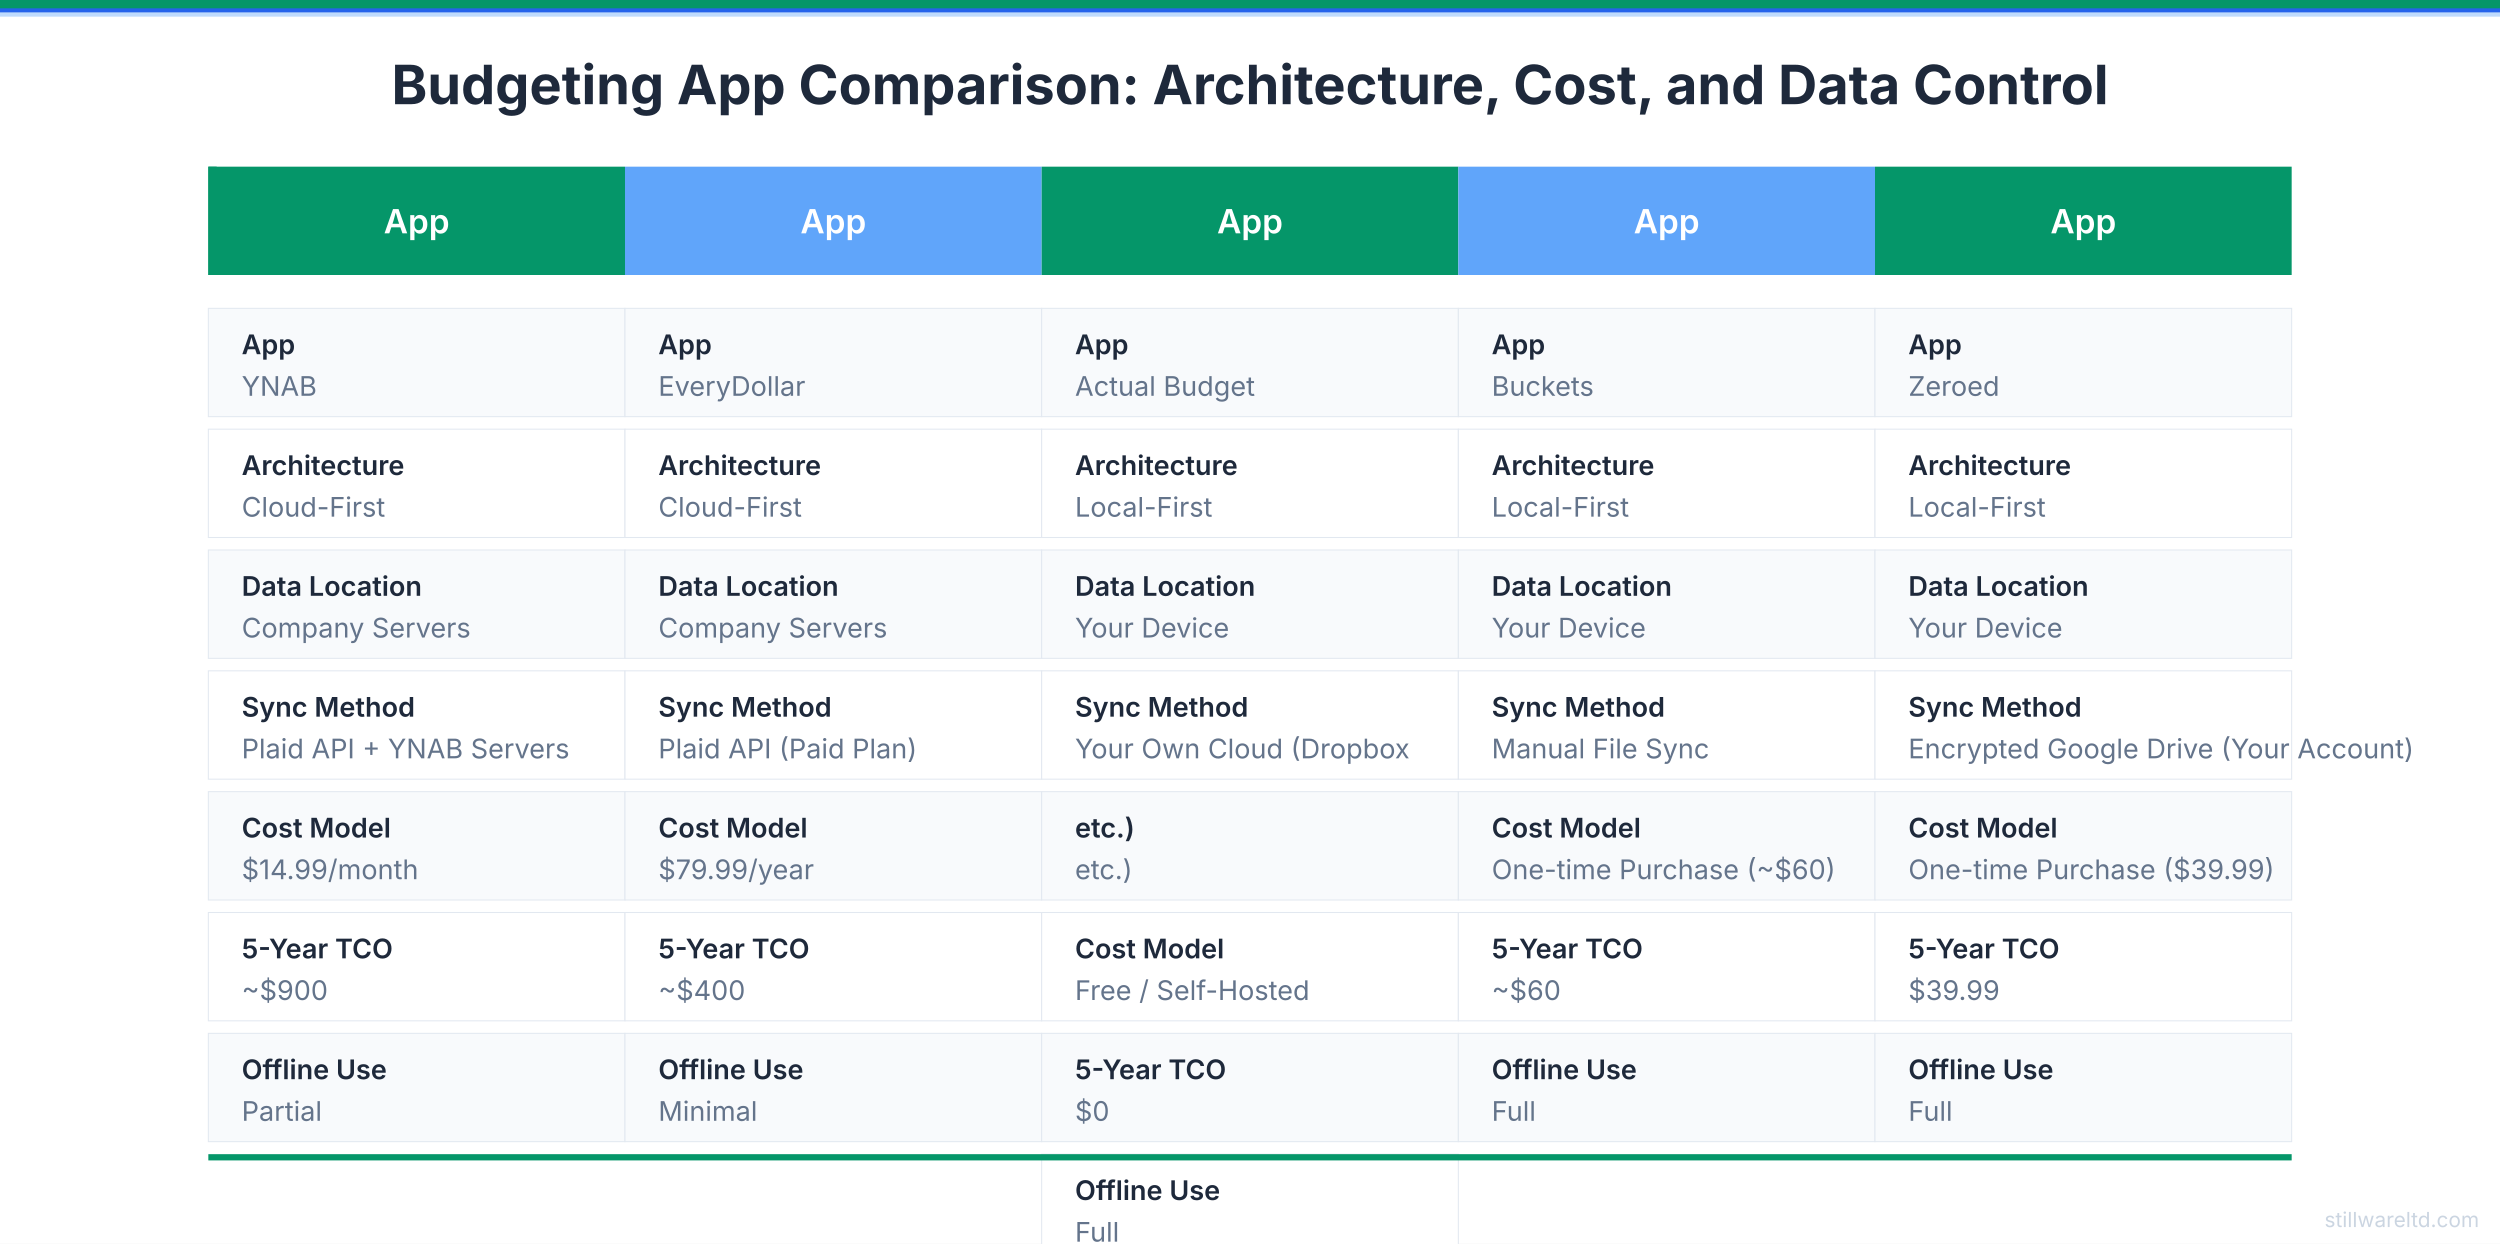
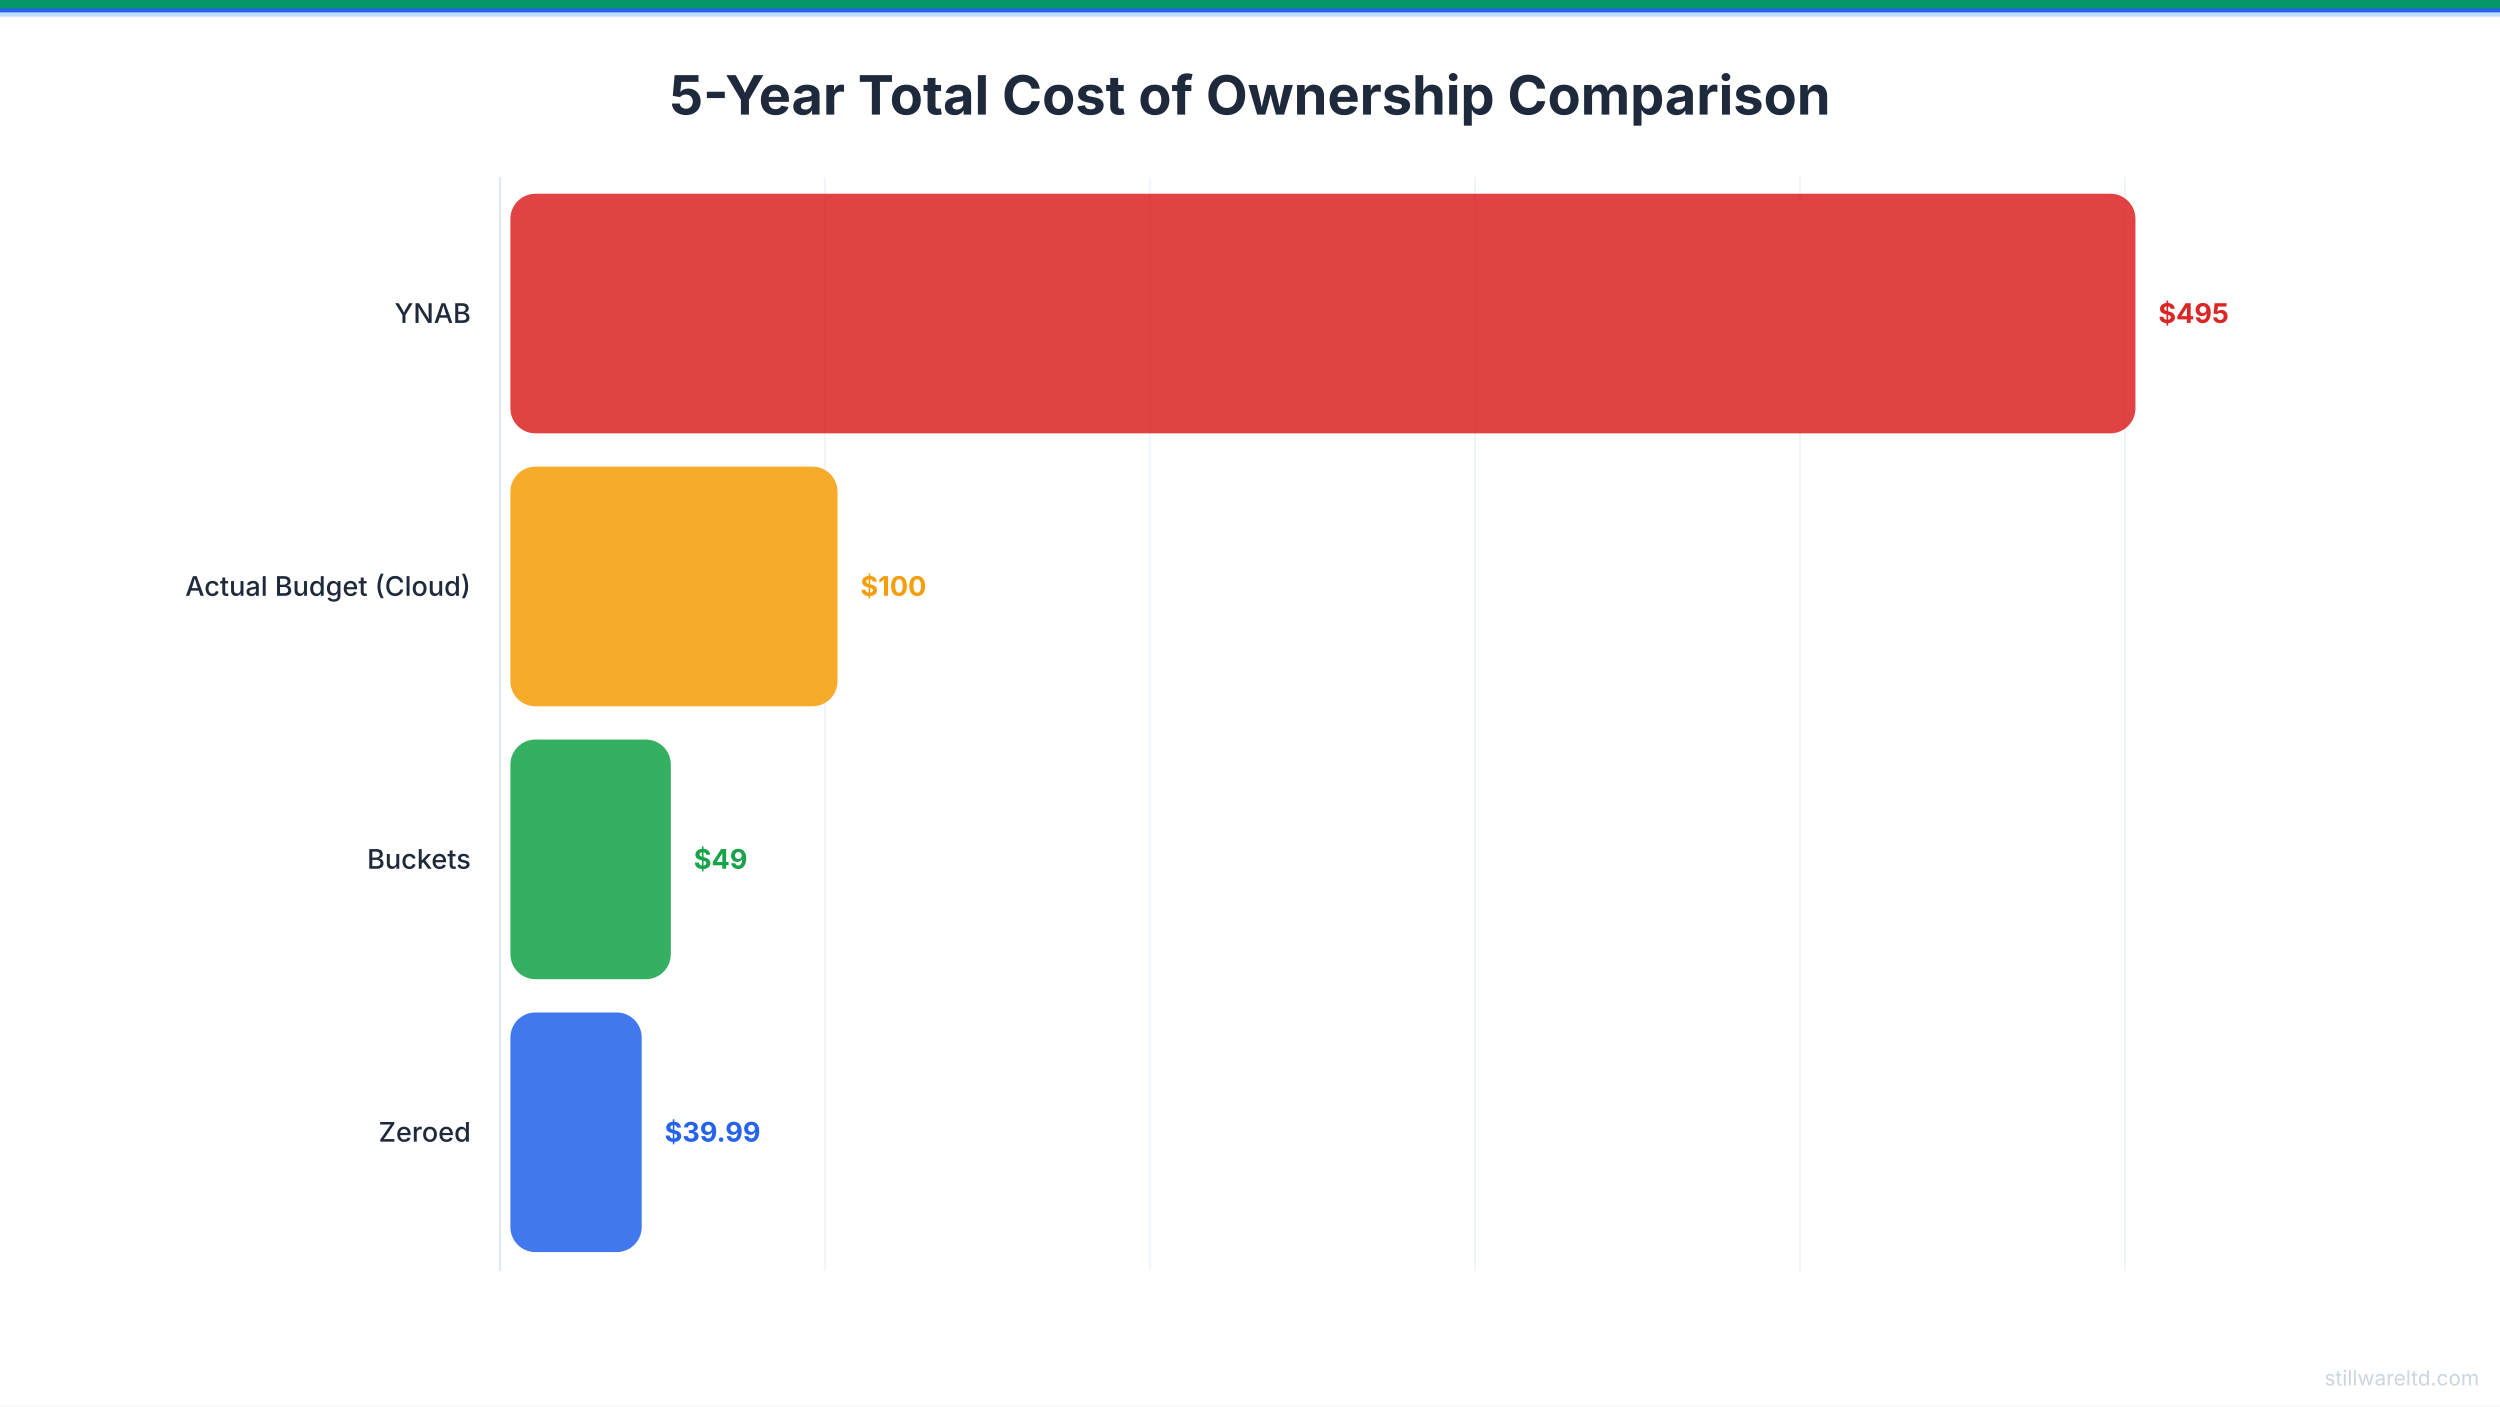
- <svg xmlns="http://www.w3.org/2000/svg" viewBox="0 0 1200 597" width="1200" height="597">
+ <svg xmlns="http://www.w3.org/2000/svg" viewBox="0 0 1200 675" width="1200" height="675">
  <style>
    text { font-family: Inter, system-ui, -apple-system, sans-serif; }
  </style>
-   <rect width="1200" height="597" fill="#ffffff" />
+   <rect width="1200" height="675" fill="#ffffff" />
  <rect width="1200" height="6" fill="#2563eb" />
  <rect y="6" width="1200" height="2" fill="#60a5fa" opacity="0.4" />
  <rect width="1200" height="4" fill="#059669" />
-   <text x="600" y="50" text-anchor="middle" font-size="26" font-weight="700" fill="#1e293b">Budgeting App Comparison: Architecture, Cost, and Data Control</text>
-   <rect x="100" y="80" width="200" height="52" fill="#059669" />
-   <rect x="100" y="80" width="4" height="52" fill="#059669" />
-   <text x="200" y="112" text-anchor="middle" font-size="16" font-weight="600" fill="#ffffff">App</text>
-   <rect x="100" y="148" width="200" height="52" fill="#f8fafc" stroke="#e2e8f0" stroke-width="0.5" />
-   <text x="116" y="170" font-size="13" font-weight="600" fill="#1e293b">App</text>
-   <text x="116" y="190" font-size="13" fill="#64748b">YNAB</text>
-   <rect x="100" y="206" width="200" height="52" fill="#ffffff" stroke="#e2e8f0" stroke-width="0.5" />
-   <text x="116" y="228" font-size="13" font-weight="600" fill="#1e293b">Architecture</text>
-   <text x="116" y="248" font-size="13" fill="#64748b">Cloud-First</text>
-   <rect x="100" y="264" width="200" height="52" fill="#f8fafc" stroke="#e2e8f0" stroke-width="0.5" />
-   <text x="116" y="286" font-size="13" font-weight="600" fill="#1e293b">Data Location</text>
-   <text x="116" y="306" font-size="13" fill="#64748b">Company Servers</text>
-   <rect x="100" y="322" width="200" height="52" fill="#ffffff" stroke="#e2e8f0" stroke-width="0.5" />
-   <text x="116" y="344" font-size="13" font-weight="600" fill="#1e293b">Sync Method</text>
-   <text x="116" y="364" font-size="13" fill="#64748b">Plaid API + YNAB Servers</text>
-   <rect x="100" y="380" width="200" height="52" fill="#f8fafc" stroke="#e2e8f0" stroke-width="0.5" />
-   <text x="116" y="402" font-size="13" font-weight="600" fill="#1e293b">Cost Model</text>
-   <text x="116" y="422" font-size="13" fill="#64748b">$14.99/month</text>
-   <rect x="100" y="438" width="200" height="52" fill="#ffffff" stroke="#e2e8f0" stroke-width="0.5" />
-   <text x="116" y="460" font-size="13" font-weight="600" fill="#1e293b">5-Year TCO</text>
-   <text x="116" y="480" font-size="13" fill="#64748b">~$900</text>
-   <rect x="100" y="496" width="200" height="52" fill="#f8fafc" stroke="#e2e8f0" stroke-width="0.5" />
-   <text x="116" y="518" font-size="13" font-weight="600" fill="#1e293b">Offline Use</text>
-   <text x="116" y="538" font-size="13" fill="#64748b">Partial</text>
-   <rect x="300" y="80" width="200" height="52" fill="#60a5fa" />
-   <text x="400" y="112" text-anchor="middle" font-size="16" font-weight="600" fill="#ffffff">App</text>
-   <rect x="300" y="148" width="200" height="52" fill="#f8fafc" stroke="#e2e8f0" stroke-width="0.5" />
-   <text x="316" y="170" font-size="13" font-weight="600" fill="#1e293b">App</text>
-   <text x="316" y="190" font-size="13" fill="#64748b">EveryDollar</text>
-   <rect x="300" y="206" width="200" height="52" fill="#ffffff" stroke="#e2e8f0" stroke-width="0.5" />
-   <text x="316" y="228" font-size="13" font-weight="600" fill="#1e293b">Architecture</text>
-   <text x="316" y="248" font-size="13" fill="#64748b">Cloud-First</text>
-   <rect x="300" y="264" width="200" height="52" fill="#f8fafc" stroke="#e2e8f0" stroke-width="0.5" />
-   <text x="316" y="286" font-size="13" font-weight="600" fill="#1e293b">Data Location</text>
-   <text x="316" y="306" font-size="13" fill="#64748b">Company Servers</text>
-   <rect x="300" y="322" width="200" height="52" fill="#ffffff" stroke="#e2e8f0" stroke-width="0.5" />
-   <text x="316" y="344" font-size="13" font-weight="600" fill="#1e293b">Sync Method</text>
-   <text x="316" y="364" font-size="13" fill="#64748b">Plaid API (Paid Plan)</text>
-   <rect x="300" y="380" width="200" height="52" fill="#f8fafc" stroke="#e2e8f0" stroke-width="0.5" />
-   <text x="316" y="402" font-size="13" font-weight="600" fill="#1e293b">Cost Model</text>
-   <text x="316" y="422" font-size="13" fill="#64748b">$79.99/year</text>
-   <rect x="300" y="438" width="200" height="52" fill="#ffffff" stroke="#e2e8f0" stroke-width="0.5" />
-   <text x="316" y="460" font-size="13" font-weight="600" fill="#1e293b">5-Year TCO</text>
-   <text x="316" y="480" font-size="13" fill="#64748b">~$400</text>
-   <rect x="300" y="496" width="200" height="52" fill="#f8fafc" stroke="#e2e8f0" stroke-width="0.5" />
-   <text x="316" y="518" font-size="13" font-weight="600" fill="#1e293b">Offline Use</text>
-   <text x="316" y="538" font-size="13" fill="#64748b">Minimal</text>
-   <rect x="500" y="80" width="200" height="52" fill="#059669" />
-   <text x="600" y="112" text-anchor="middle" font-size="16" font-weight="600" fill="#ffffff">App</text>
-   <rect x="500" y="148" width="200" height="52" fill="#f8fafc" stroke="#e2e8f0" stroke-width="0.5" />
-   <text x="516" y="170" font-size="13" font-weight="600" fill="#1e293b">App</text>
-   <text x="516" y="190" font-size="13" fill="#64748b">Actual Budget</text>
-   <rect x="500" y="206" width="200" height="52" fill="#ffffff" stroke="#e2e8f0" stroke-width="0.5" />
-   <text x="516" y="228" font-size="13" font-weight="600" fill="#1e293b">Architecture</text>
-   <text x="516" y="248" font-size="13" fill="#64748b">Local-First</text>
-   <rect x="500" y="264" width="200" height="52" fill="#f8fafc" stroke="#e2e8f0" stroke-width="0.5" />
-   <text x="516" y="286" font-size="13" font-weight="600" fill="#1e293b">Data Location</text>
-   <text x="516" y="306" font-size="13" fill="#64748b">Your Device</text>
-   <rect x="500" y="322" width="200" height="52" fill="#ffffff" stroke="#e2e8f0" stroke-width="0.5" />
-   <text x="516" y="344" font-size="13" font-weight="600" fill="#1e293b">Sync Method</text>
-   <text x="516" y="364" font-size="13" fill="#64748b">Your Own Cloud (Dropbox</text>
-   <rect x="500" y="380" width="200" height="52" fill="#f8fafc" stroke="#e2e8f0" stroke-width="0.5" />
-   <text x="516" y="402" font-size="13" font-weight="600" fill="#1e293b">etc.)</text>
-   <text x="516" y="422" font-size="13" fill="#64748b">etc.)</text>
-   <rect x="500" y="438" width="200" height="52" fill="#ffffff" stroke="#e2e8f0" stroke-width="0.5" />
-   <text x="516" y="460" font-size="13" font-weight="600" fill="#1e293b">Cost Model</text>
-   <text x="516" y="480" font-size="13" fill="#64748b">Free / Self-Hosted</text>
-   <rect x="500" y="496" width="200" height="52" fill="#f8fafc" stroke="#e2e8f0" stroke-width="0.5" />
-   <text x="516" y="518" font-size="13" font-weight="600" fill="#1e293b">5-Year TCO</text>
-   <text x="516" y="538" font-size="13" fill="#64748b">$0</text>
-   <rect x="500" y="554" width="200" height="52" fill="#ffffff" stroke="#e2e8f0" stroke-width="0.5" />
-   <text x="516" y="576" font-size="13" font-weight="600" fill="#1e293b">Offline Use</text>
-   <text x="516" y="596" font-size="13" fill="#64748b">Full</text>
-   <rect x="700" y="80" width="200" height="52" fill="#60a5fa" />
-   <text x="800" y="112" text-anchor="middle" font-size="16" font-weight="600" fill="#ffffff">App</text>
-   <rect x="700" y="148" width="200" height="52" fill="#f8fafc" stroke="#e2e8f0" stroke-width="0.5" />
-   <text x="716" y="170" font-size="13" font-weight="600" fill="#1e293b">App</text>
-   <text x="716" y="190" font-size="13" fill="#64748b">Buckets</text>
-   <rect x="700" y="206" width="200" height="52" fill="#ffffff" stroke="#e2e8f0" stroke-width="0.5" />
-   <text x="716" y="228" font-size="13" font-weight="600" fill="#1e293b">Architecture</text>
-   <text x="716" y="248" font-size="13" fill="#64748b">Local-First</text>
-   <rect x="700" y="264" width="200" height="52" fill="#f8fafc" stroke="#e2e8f0" stroke-width="0.5" />
-   <text x="716" y="286" font-size="13" font-weight="600" fill="#1e293b">Data Location</text>
-   <text x="716" y="306" font-size="13" fill="#64748b">Your Device</text>
-   <rect x="700" y="322" width="200" height="52" fill="#ffffff" stroke="#e2e8f0" stroke-width="0.5" />
-   <text x="716" y="344" font-size="13" font-weight="600" fill="#1e293b">Sync Method</text>
-   <text x="716" y="364" font-size="13" fill="#64748b">Manual File Sync</text>
-   <rect x="700" y="380" width="200" height="52" fill="#f8fafc" stroke="#e2e8f0" stroke-width="0.5" />
-   <text x="716" y="402" font-size="13" font-weight="600" fill="#1e293b">Cost Model</text>
-   <text x="716" y="422" font-size="13" fill="#64748b">One-time Purchase (~$60)</text>
-   <rect x="700" y="438" width="200" height="52" fill="#ffffff" stroke="#e2e8f0" stroke-width="0.5" />
-   <text x="716" y="460" font-size="13" font-weight="600" fill="#1e293b">5-Year TCO</text>
-   <text x="716" y="480" font-size="13" fill="#64748b">~$60</text>
-   <rect x="700" y="496" width="200" height="52" fill="#f8fafc" stroke="#e2e8f0" stroke-width="0.5" />
-   <text x="716" y="518" font-size="13" font-weight="600" fill="#1e293b">Offline Use</text>
-   <text x="716" y="538" font-size="13" fill="#64748b">Full</text>
-   <rect x="900" y="80" width="200" height="52" fill="#059669" />
-   <text x="1000" y="112" text-anchor="middle" font-size="16" font-weight="600" fill="#ffffff">App</text>
-   <rect x="900" y="148" width="200" height="52" fill="#f8fafc" stroke="#e2e8f0" stroke-width="0.5" />
-   <text x="916" y="170" font-size="13" font-weight="600" fill="#1e293b">App</text>
-   <text x="916" y="190" font-size="13" fill="#64748b">Zeroed</text>
-   <rect x="900" y="206" width="200" height="52" fill="#ffffff" stroke="#e2e8f0" stroke-width="0.5" />
-   <text x="916" y="228" font-size="13" font-weight="600" fill="#1e293b">Architecture</text>
-   <text x="916" y="248" font-size="13" fill="#64748b">Local-First</text>
-   <rect x="900" y="264" width="200" height="52" fill="#f8fafc" stroke="#e2e8f0" stroke-width="0.5" />
-   <text x="916" y="286" font-size="13" font-weight="600" fill="#1e293b">Data Location</text>
-   <text x="916" y="306" font-size="13" fill="#64748b">Your Device</text>
-   <rect x="900" y="322" width="200" height="52" fill="#ffffff" stroke="#e2e8f0" stroke-width="0.5" />
-   <text x="916" y="344" font-size="13" font-weight="600" fill="#1e293b">Sync Method</text>
-   <text x="916" y="364" font-size="13" fill="#64748b">Encrypted Google Drive (Your Account)</text>
-   <rect x="900" y="380" width="200" height="52" fill="#f8fafc" stroke="#e2e8f0" stroke-width="0.5" />
-   <text x="916" y="402" font-size="13" font-weight="600" fill="#1e293b">Cost Model</text>
-   <text x="916" y="422" font-size="13" fill="#64748b">One-time Purchase ($39.99)</text>
-   <rect x="900" y="438" width="200" height="52" fill="#ffffff" stroke="#e2e8f0" stroke-width="0.5" />
-   <text x="916" y="460" font-size="13" font-weight="600" fill="#1e293b">5-Year TCO</text>
-   <text x="916" y="480" font-size="13" fill="#64748b">$39.99</text>
-   <rect x="900" y="496" width="200" height="52" fill="#f8fafc" stroke="#e2e8f0" stroke-width="0.5" />
-   <text x="916" y="518" font-size="13" font-weight="600" fill="#1e293b">Offline Use</text>
-   <text x="916" y="538" font-size="13" fill="#64748b">Full</text>
-   <rect x="100" y="554" width="1000" height="3" fill="#059669" />
-   <text x="1190" y="589" text-anchor="end" font-size="10" fill="#cbd5e1">stillwareltd.com</text>
+   <text x="600" y="55" text-anchor="middle" font-size="26" font-weight="700" fill="#1e293b">5-Year Total Cost of Ownership Comparison</text>
+   <line x1="240" y1="85" x2="240" y2="610" stroke="#e2e8f0" stroke-width="1" />
+   <line x1="396" y1="85" x2="396" y2="610" stroke="#f1f5f9" stroke-width="1" />
+   <line x1="552" y1="85" x2="552" y2="610" stroke="#f1f5f9" stroke-width="1" />
+   <line x1="708" y1="85" x2="708" y2="610" stroke="#f1f5f9" stroke-width="1" />
+   <line x1="864" y1="85" x2="864" y2="610" stroke="#f1f5f9" stroke-width="1" />
+   <line x1="1020" y1="85" x2="1020" y2="610" stroke="#f1f5f9" stroke-width="1" />
+   <text x="226" y="155" text-anchor="end" font-size="13" font-weight="500" fill="#1e293b">YNAB</text>
+   <rect x="245" y="93" width="780" height="115" rx="12" fill="#dc2626" opacity="0.85" />
+   <rect x="245" y="93" width="780" height="115" rx="12" fill="#dc2626" opacity="0.12" />
+   <text x="1036" y="155" font-size="13" font-weight="700" fill="#dc2626">$495</text>
+   <text x="226" y="286" text-anchor="end" font-size="13" font-weight="500" fill="#1e293b">Actual Budget (Cloud)</text>
+   <rect x="245" y="224" width="157" height="115" rx="12" fill="#f59e0b" opacity="0.85" />
+   <rect x="245" y="224" width="157" height="115" rx="12" fill="#f59e0b" opacity="0.12" />
+   <text x="413" y="286" font-size="13" font-weight="700" fill="#f59e0b">$100</text>
+   <text x="226" y="417" text-anchor="end" font-size="13" font-weight="500" fill="#1e293b">Buckets</text>
+   <rect x="245" y="355" width="77" height="115" rx="12" fill="#16a34a" opacity="0.85" />
+   <rect x="245" y="355" width="77" height="115" rx="12" fill="#16a34a" opacity="0.12" />
+   <text x="333" y="417" font-size="13" font-weight="700" fill="#16a34a">$49</text>
+   <text x="226" y="548" text-anchor="end" font-size="13" font-weight="500" fill="#1e293b">Zeroed</text>
+   <rect x="245" y="486" width="63" height="115" rx="12" fill="#2563eb" opacity="0.85" />
+   <rect x="245" y="486" width="63" height="115" rx="12" fill="#2563eb" opacity="0.12" />
+   <text x="319" y="548" font-size="13" font-weight="700" fill="#2563eb">$39.99</text>
+   <text x="1190" y="665" text-anchor="end" font-size="10" fill="#cbd5e1">stillwareltd.com</text>
</svg>
